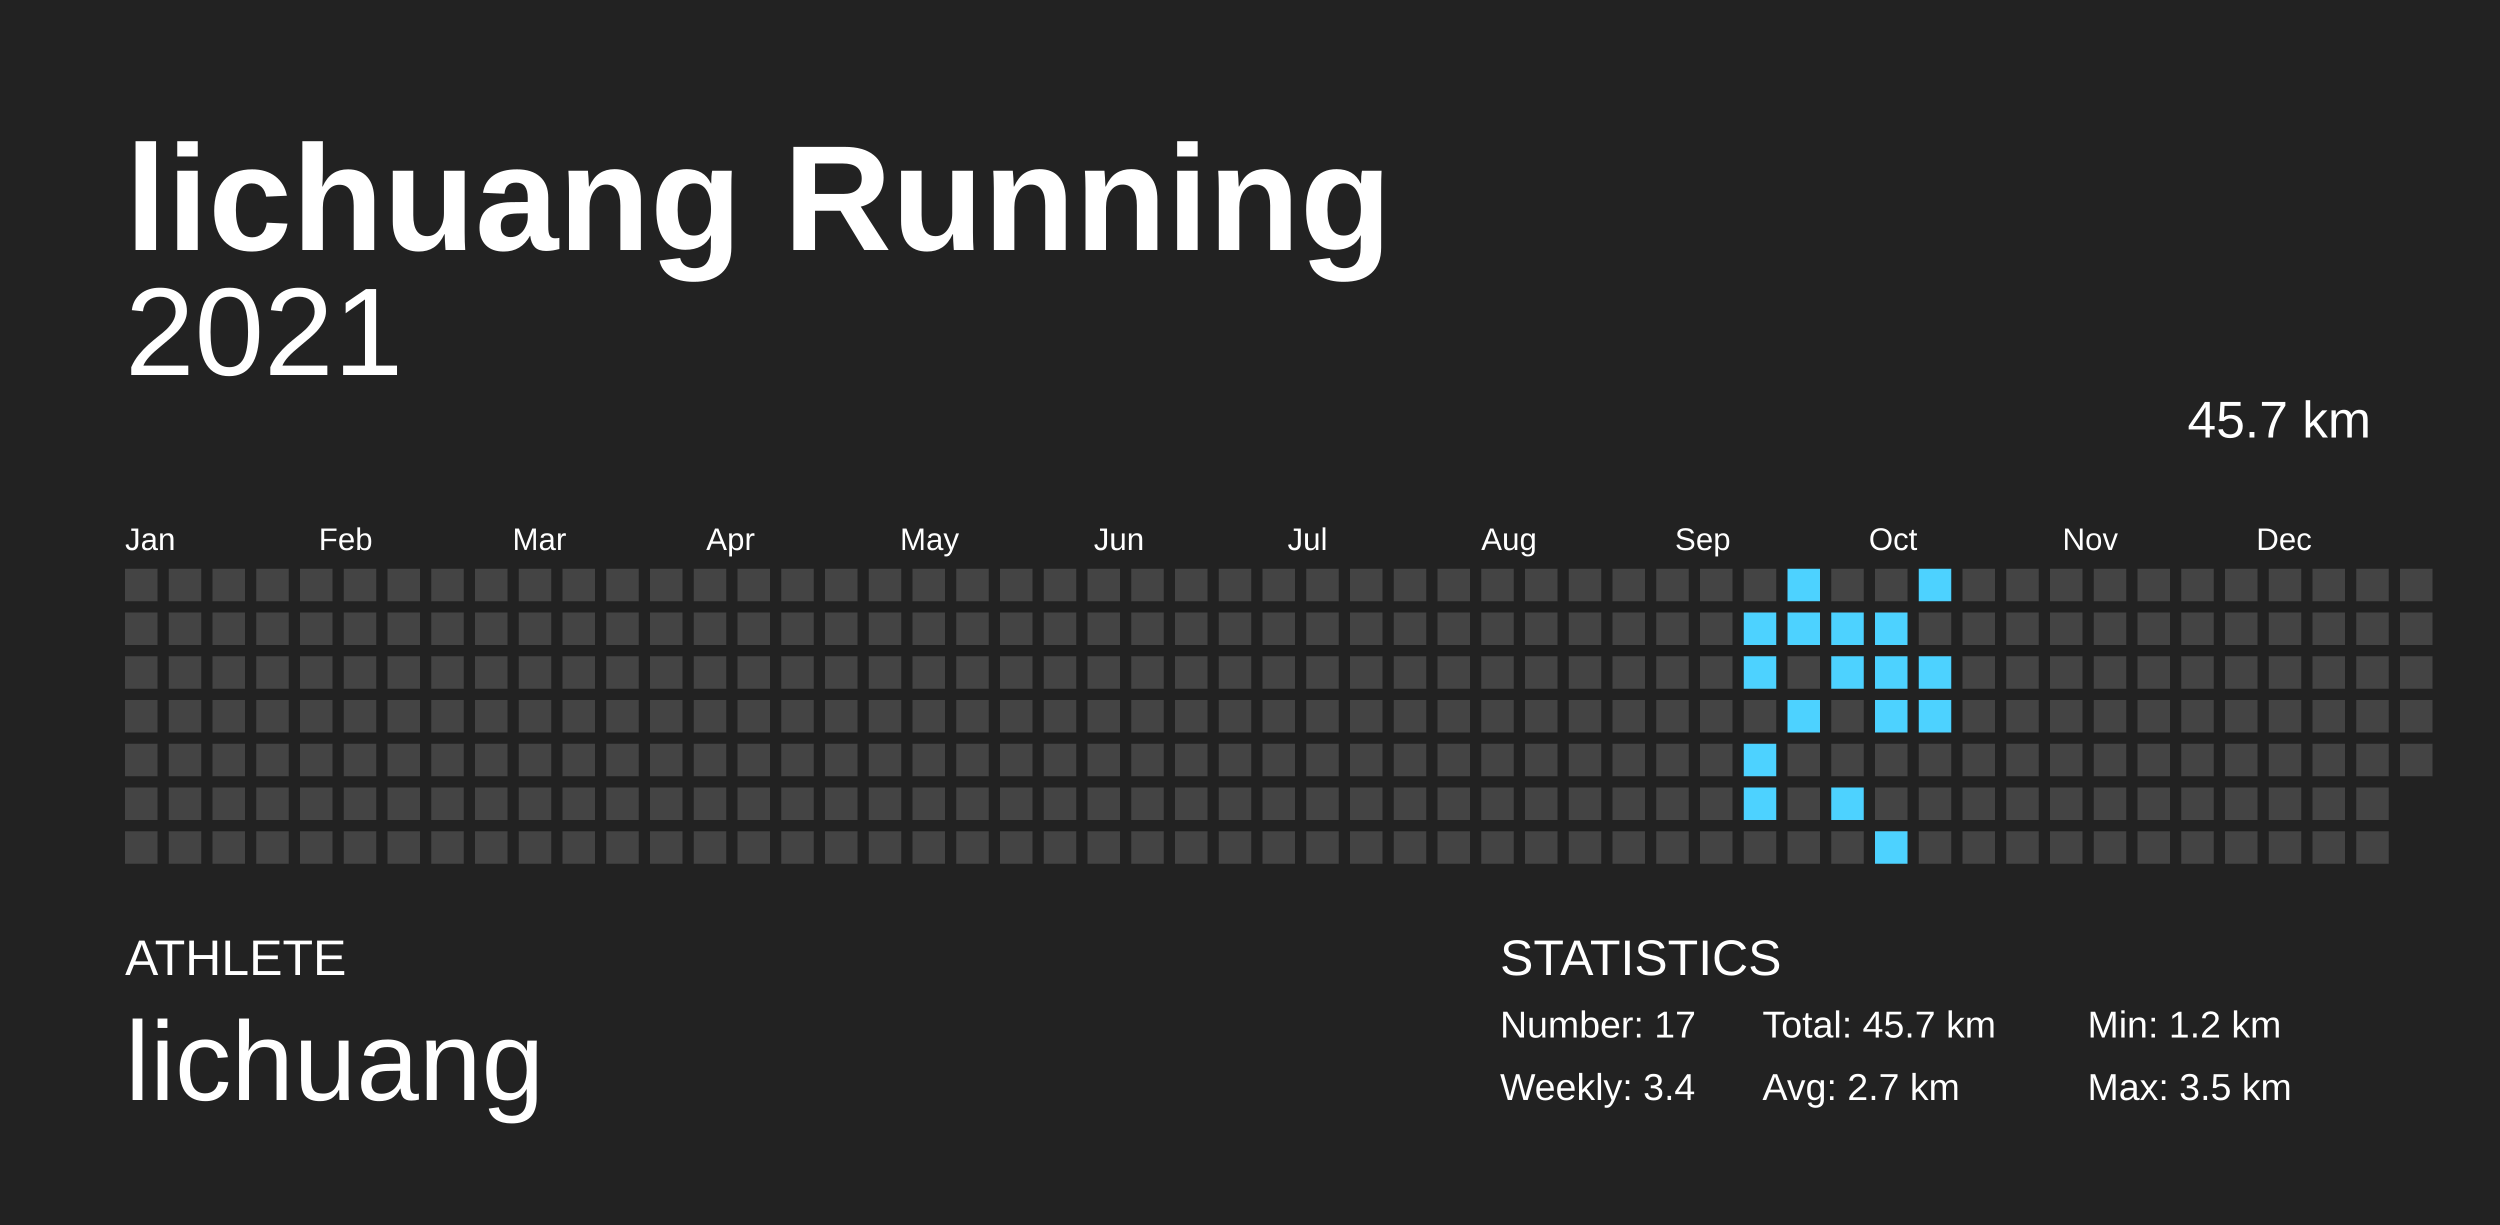
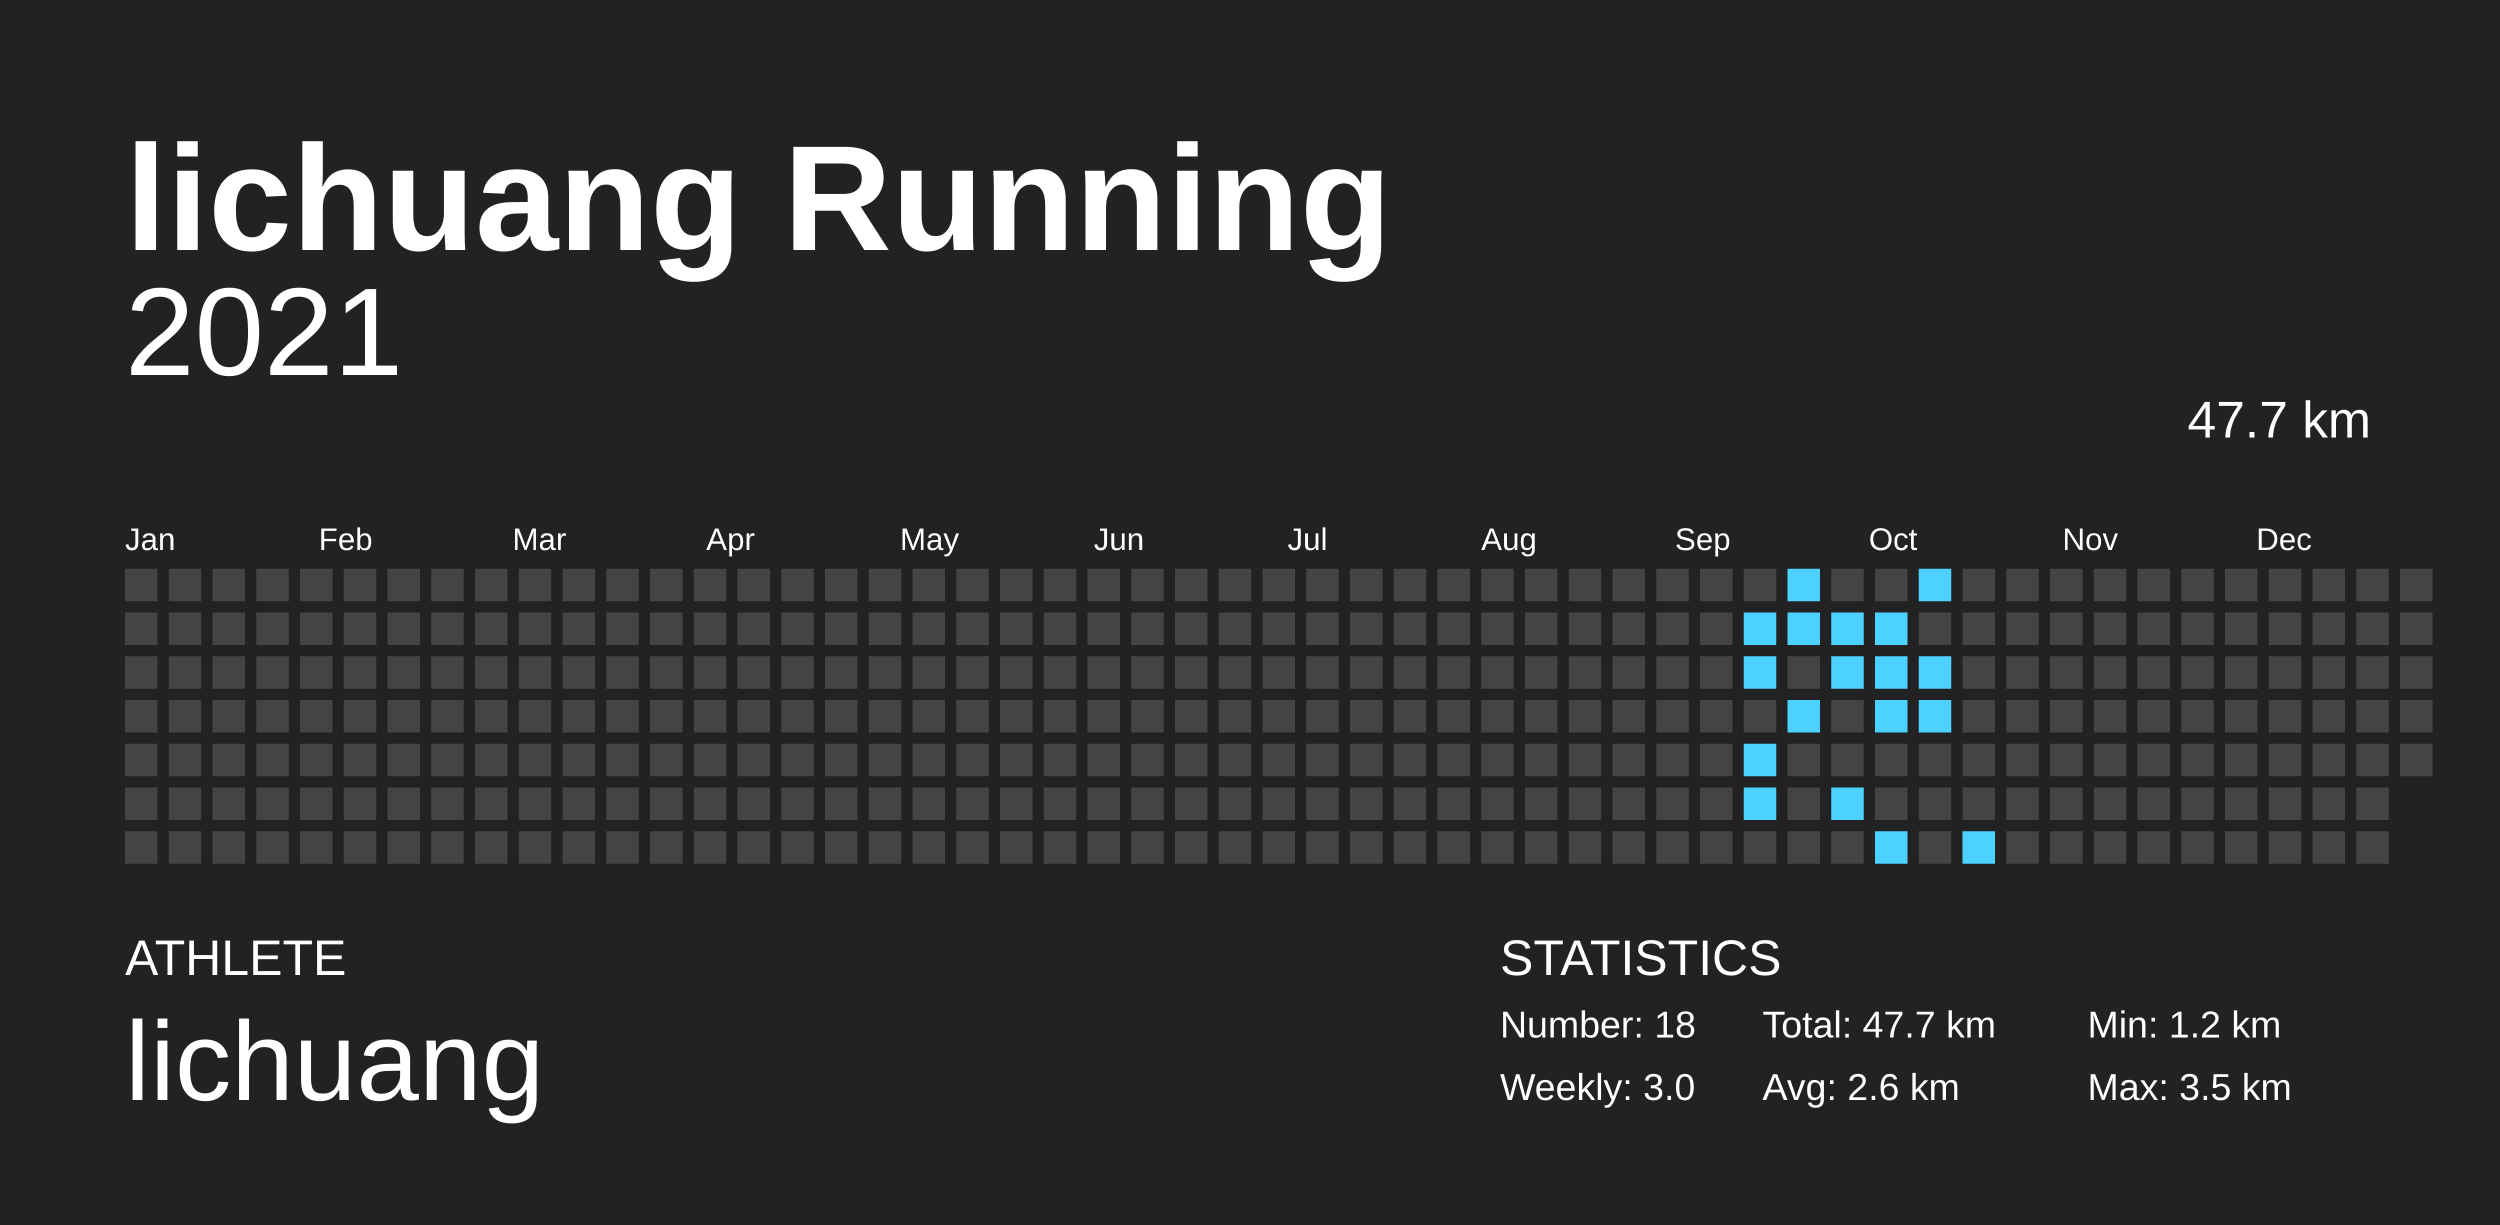
<svg xmlns="http://www.w3.org/2000/svg" baseProfile="full" height="98mm" version="1.1" viewBox="0,0,200,98" width="200mm">
  <defs />
  <rect fill="#222222" height="98" width="200" x="0" y="0" />
  <text fill="#FFFFFF" style="font-size:12px; font-family:Arial; font-weight:bold;" x="10" y="20">lichuang Running</text>
  <text fill="#FFFFFF" style="font-size:4px; font-family:Arial" x="10" y="78">ATHLETE</text>
  <text fill="#FFFFFF" style="font-size:9px; font-family:Arial" x="10" y="88">lichuang</text>
  <text fill="#FFFFFF" style="font-size:4px; font-family:Arial" x="120" y="78">STATISTICS</text>
-   <text fill="#FFFFFF" style="font-size:3px; font-family:Arial" x="120" y="83">Number: 17</text>
-   <text fill="#FFFFFF" style="font-size:3px; font-family:Arial" x="120" y="88">Weekly: 3.4</text>
-   <text fill="#FFFFFF" style="font-size:3px; font-family:Arial" x="141" y="83">Total: 45.7 km</text>
-   <text fill="#FFFFFF" style="font-size:3px; font-family:Arial" x="141" y="88">Avg: 2.7 km</text>
+   <text fill="#FFFFFF" style="font-size:3px; font-family:Arial" x="120" y="83">Number: 18</text>
+   <text fill="#FFFFFF" style="font-size:3px; font-family:Arial" x="120" y="88">Weekly: 3.0</text>
+   <text fill="#FFFFFF" style="font-size:3px; font-family:Arial" x="141" y="83">Total: 47.7 km</text>
+   <text fill="#FFFFFF" style="font-size:3px; font-family:Arial" x="141" y="88">Avg: 2.6 km</text>
  <text fill="#FFFFFF" style="font-size:3px; font-family:Arial" x="167" y="83">Min: 1.2 km</text>
  <text fill="#FFFFFF" style="font-size:3px; font-family:Arial" x="167" y="88">Max: 3.5 km</text>
  <text alignment-baseline="hanging" fill="#FFFFFF" style="font-size:10.0px; font-family:Arial;" x="10" y="30">2021</text>
-   <text alignment-baseline="hanging" fill="#FFFFFF" style="font-size:4.125px; font-family:Arial;" x="175" y="35">45.7 km</text>
+   <text alignment-baseline="hanging" fill="#FFFFFF" style="font-size:4.125px; font-family:Arial;" x="175" y="35">47.7 km</text>
  <text fill="#FFFFFF" style="font-size:2.5px; font-family:Arial" x="10.0" y="44">Jan</text>
  <text fill="#FFFFFF" style="font-size:2.5px; font-family:Arial" x="25.5" y="44">Feb</text>
  <text fill="#FFFFFF" style="font-size:2.5px; font-family:Arial" x="41.0" y="44">Mar</text>
  <text fill="#FFFFFF" style="font-size:2.5px; font-family:Arial" x="56.5" y="44">Apr</text>
  <text fill="#FFFFFF" style="font-size:2.5px; font-family:Arial" x="72.0" y="44">May</text>
  <text fill="#FFFFFF" style="font-size:2.5px; font-family:Arial" x="87.5" y="44">Jun</text>
  <text fill="#FFFFFF" style="font-size:2.5px; font-family:Arial" x="103.0" y="44">Jul</text>
  <text fill="#FFFFFF" style="font-size:2.5px; font-family:Arial" x="118.5" y="44">Aug</text>
  <text fill="#FFFFFF" style="font-size:2.5px; font-family:Arial" x="134.0" y="44">Sep</text>
  <text fill="#FFFFFF" style="font-size:2.5px; font-family:Arial" x="149.5" y="44">Oct</text>
  <text fill="#FFFFFF" style="font-size:2.5px; font-family:Arial" x="165.0" y="44">Nov</text>
  <text fill="#FFFFFF" style="font-size:2.5px; font-family:Arial" x="180.5" y="44">Dec</text>
  <rect fill="#444444" height="2.6" width="2.6" x="10.0" y="45.5" />
  <rect fill="#444444" height="2.6" width="2.6" x="10.0" y="49.0" />
  <rect fill="#444444" height="2.6" width="2.6" x="10.0" y="52.5" />
  <rect fill="#444444" height="2.6" width="2.6" x="10.0" y="56.0" />
  <rect fill="#444444" height="2.6" width="2.6" x="10.0" y="59.5" />
  <rect fill="#444444" height="2.6" width="2.6" x="10.0" y="63.0" />
  <rect fill="#444444" height="2.6" width="2.6" x="10.0" y="66.5" />
  <rect fill="#444444" height="2.6" width="2.6" x="13.5" y="45.5" />
  <rect fill="#444444" height="2.6" width="2.6" x="13.5" y="49.0" />
  <rect fill="#444444" height="2.6" width="2.6" x="13.5" y="52.5" />
  <rect fill="#444444" height="2.6" width="2.6" x="13.5" y="56.0" />
  <rect fill="#444444" height="2.6" width="2.6" x="13.5" y="59.5" />
  <rect fill="#444444" height="2.6" width="2.6" x="13.5" y="63.0" />
  <rect fill="#444444" height="2.6" width="2.6" x="13.5" y="66.5" />
  <rect fill="#444444" height="2.6" width="2.6" x="17.0" y="45.5" />
  <rect fill="#444444" height="2.6" width="2.6" x="17.0" y="49.0" />
  <rect fill="#444444" height="2.6" width="2.6" x="17.0" y="52.5" />
  <rect fill="#444444" height="2.6" width="2.6" x="17.0" y="56.0" />
  <rect fill="#444444" height="2.6" width="2.6" x="17.0" y="59.5" />
  <rect fill="#444444" height="2.6" width="2.6" x="17.0" y="63.0" />
  <rect fill="#444444" height="2.6" width="2.6" x="17.0" y="66.5" />
  <rect fill="#444444" height="2.6" width="2.6" x="20.5" y="45.5" />
  <rect fill="#444444" height="2.6" width="2.6" x="20.5" y="49.0" />
  <rect fill="#444444" height="2.6" width="2.6" x="20.5" y="52.5" />
  <rect fill="#444444" height="2.6" width="2.6" x="20.5" y="56.0" />
  <rect fill="#444444" height="2.6" width="2.6" x="20.5" y="59.5" />
  <rect fill="#444444" height="2.6" width="2.6" x="20.5" y="63.0" />
  <rect fill="#444444" height="2.6" width="2.6" x="20.5" y="66.5" />
  <rect fill="#444444" height="2.6" width="2.6" x="24.0" y="45.5" />
  <rect fill="#444444" height="2.6" width="2.6" x="24.0" y="49.0" />
  <rect fill="#444444" height="2.6" width="2.6" x="24.0" y="52.5" />
  <rect fill="#444444" height="2.6" width="2.6" x="24.0" y="56.0" />
  <rect fill="#444444" height="2.6" width="2.6" x="24.0" y="59.5" />
  <rect fill="#444444" height="2.6" width="2.6" x="24.0" y="63.0" />
  <rect fill="#444444" height="2.6" width="2.6" x="24.0" y="66.5" />
  <rect fill="#444444" height="2.6" width="2.6" x="27.5" y="45.5" />
  <rect fill="#444444" height="2.6" width="2.6" x="27.5" y="49.0" />
  <rect fill="#444444" height="2.6" width="2.6" x="27.5" y="52.5" />
  <rect fill="#444444" height="2.6" width="2.6" x="27.5" y="56.0" />
  <rect fill="#444444" height="2.6" width="2.6" x="27.5" y="59.5" />
  <rect fill="#444444" height="2.6" width="2.6" x="27.5" y="63.0" />
  <rect fill="#444444" height="2.6" width="2.6" x="27.5" y="66.5" />
  <rect fill="#444444" height="2.6" width="2.6" x="31.0" y="45.5" />
  <rect fill="#444444" height="2.6" width="2.6" x="31.0" y="49.0" />
  <rect fill="#444444" height="2.6" width="2.6" x="31.0" y="52.5" />
  <rect fill="#444444" height="2.6" width="2.6" x="31.0" y="56.0" />
  <rect fill="#444444" height="2.6" width="2.6" x="31.0" y="59.5" />
  <rect fill="#444444" height="2.6" width="2.6" x="31.0" y="63.0" />
  <rect fill="#444444" height="2.6" width="2.6" x="31.0" y="66.5" />
  <rect fill="#444444" height="2.6" width="2.6" x="34.5" y="45.5" />
  <rect fill="#444444" height="2.6" width="2.6" x="34.5" y="49.0" />
  <rect fill="#444444" height="2.6" width="2.6" x="34.5" y="52.5" />
  <rect fill="#444444" height="2.6" width="2.6" x="34.5" y="56.0" />
  <rect fill="#444444" height="2.6" width="2.6" x="34.5" y="59.5" />
  <rect fill="#444444" height="2.6" width="2.6" x="34.5" y="63.0" />
  <rect fill="#444444" height="2.6" width="2.6" x="34.5" y="66.5" />
  <rect fill="#444444" height="2.6" width="2.6" x="38.0" y="45.5" />
  <rect fill="#444444" height="2.6" width="2.6" x="38.0" y="49.0" />
  <rect fill="#444444" height="2.6" width="2.6" x="38.0" y="52.5" />
  <rect fill="#444444" height="2.6" width="2.6" x="38.0" y="56.0" />
  <rect fill="#444444" height="2.6" width="2.6" x="38.0" y="59.5" />
  <rect fill="#444444" height="2.6" width="2.6" x="38.0" y="63.0" />
  <rect fill="#444444" height="2.6" width="2.6" x="38.0" y="66.5" />
  <rect fill="#444444" height="2.6" width="2.6" x="41.5" y="45.5" />
  <rect fill="#444444" height="2.6" width="2.6" x="41.5" y="49.0" />
  <rect fill="#444444" height="2.6" width="2.6" x="41.5" y="52.5" />
  <rect fill="#444444" height="2.6" width="2.6" x="41.5" y="56.0" />
  <rect fill="#444444" height="2.6" width="2.6" x="41.5" y="59.5" />
  <rect fill="#444444" height="2.6" width="2.6" x="41.5" y="63.0" />
  <rect fill="#444444" height="2.6" width="2.6" x="41.5" y="66.5" />
  <rect fill="#444444" height="2.6" width="2.6" x="45.0" y="45.5" />
  <rect fill="#444444" height="2.6" width="2.6" x="45.0" y="49.0" />
  <rect fill="#444444" height="2.6" width="2.6" x="45.0" y="52.5" />
  <rect fill="#444444" height="2.6" width="2.6" x="45.0" y="56.0" />
  <rect fill="#444444" height="2.6" width="2.6" x="45.0" y="59.5" />
  <rect fill="#444444" height="2.6" width="2.6" x="45.0" y="63.0" />
  <rect fill="#444444" height="2.6" width="2.6" x="45.0" y="66.5" />
  <rect fill="#444444" height="2.6" width="2.6" x="48.5" y="45.5" />
  <rect fill="#444444" height="2.6" width="2.6" x="48.5" y="49.0" />
  <rect fill="#444444" height="2.6" width="2.6" x="48.5" y="52.5" />
  <rect fill="#444444" height="2.6" width="2.6" x="48.5" y="56.0" />
  <rect fill="#444444" height="2.6" width="2.6" x="48.5" y="59.5" />
  <rect fill="#444444" height="2.6" width="2.6" x="48.5" y="63.0" />
  <rect fill="#444444" height="2.6" width="2.6" x="48.5" y="66.5" />
  <rect fill="#444444" height="2.6" width="2.6" x="52.0" y="45.5" />
  <rect fill="#444444" height="2.6" width="2.6" x="52.0" y="49.0" />
  <rect fill="#444444" height="2.6" width="2.6" x="52.0" y="52.5" />
  <rect fill="#444444" height="2.6" width="2.6" x="52.0" y="56.0" />
  <rect fill="#444444" height="2.6" width="2.6" x="52.0" y="59.5" />
  <rect fill="#444444" height="2.6" width="2.6" x="52.0" y="63.0" />
  <rect fill="#444444" height="2.6" width="2.6" x="52.0" y="66.5" />
  <rect fill="#444444" height="2.6" width="2.6" x="55.5" y="45.5" />
  <rect fill="#444444" height="2.6" width="2.6" x="55.5" y="49.0" />
  <rect fill="#444444" height="2.6" width="2.6" x="55.5" y="52.5" />
  <rect fill="#444444" height="2.6" width="2.6" x="55.5" y="56.0" />
  <rect fill="#444444" height="2.6" width="2.6" x="55.5" y="59.5" />
  <rect fill="#444444" height="2.6" width="2.6" x="55.5" y="63.0" />
  <rect fill="#444444" height="2.6" width="2.6" x="55.5" y="66.5" />
  <rect fill="#444444" height="2.6" width="2.6" x="59.0" y="45.5" />
  <rect fill="#444444" height="2.6" width="2.6" x="59.0" y="49.0" />
  <rect fill="#444444" height="2.6" width="2.6" x="59.0" y="52.5" />
  <rect fill="#444444" height="2.6" width="2.6" x="59.0" y="56.0" />
  <rect fill="#444444" height="2.6" width="2.6" x="59.0" y="59.5" />
  <rect fill="#444444" height="2.6" width="2.6" x="59.0" y="63.0" />
  <rect fill="#444444" height="2.6" width="2.6" x="59.0" y="66.5" />
  <rect fill="#444444" height="2.6" width="2.6" x="62.5" y="45.5" />
  <rect fill="#444444" height="2.6" width="2.6" x="62.5" y="49.0" />
  <rect fill="#444444" height="2.6" width="2.6" x="62.5" y="52.5" />
  <rect fill="#444444" height="2.6" width="2.6" x="62.5" y="56.0" />
  <rect fill="#444444" height="2.6" width="2.6" x="62.5" y="59.5" />
  <rect fill="#444444" height="2.6" width="2.6" x="62.5" y="63.0" />
  <rect fill="#444444" height="2.6" width="2.6" x="62.5" y="66.5" />
  <rect fill="#444444" height="2.6" width="2.6" x="66.0" y="45.5" />
  <rect fill="#444444" height="2.6" width="2.6" x="66.0" y="49.0" />
  <rect fill="#444444" height="2.6" width="2.6" x="66.0" y="52.5" />
  <rect fill="#444444" height="2.6" width="2.6" x="66.0" y="56.0" />
  <rect fill="#444444" height="2.6" width="2.6" x="66.0" y="59.5" />
  <rect fill="#444444" height="2.6" width="2.6" x="66.0" y="63.0" />
  <rect fill="#444444" height="2.6" width="2.6" x="66.0" y="66.5" />
  <rect fill="#444444" height="2.6" width="2.6" x="69.5" y="45.5" />
  <rect fill="#444444" height="2.6" width="2.6" x="69.5" y="49.0" />
  <rect fill="#444444" height="2.6" width="2.6" x="69.5" y="52.5" />
  <rect fill="#444444" height="2.6" width="2.6" x="69.5" y="56.0" />
  <rect fill="#444444" height="2.6" width="2.6" x="69.5" y="59.5" />
  <rect fill="#444444" height="2.6" width="2.6" x="69.5" y="63.0" />
  <rect fill="#444444" height="2.6" width="2.6" x="69.5" y="66.5" />
  <rect fill="#444444" height="2.6" width="2.6" x="73.0" y="45.5" />
  <rect fill="#444444" height="2.6" width="2.6" x="73.0" y="49.0" />
  <rect fill="#444444" height="2.6" width="2.6" x="73.0" y="52.5" />
  <rect fill="#444444" height="2.6" width="2.6" x="73.0" y="56.0" />
  <rect fill="#444444" height="2.6" width="2.6" x="73.0" y="59.5" />
  <rect fill="#444444" height="2.6" width="2.6" x="73.0" y="63.0" />
  <rect fill="#444444" height="2.6" width="2.6" x="73.0" y="66.5" />
  <rect fill="#444444" height="2.6" width="2.6" x="76.5" y="45.5" />
  <rect fill="#444444" height="2.6" width="2.6" x="76.5" y="49.0" />
  <rect fill="#444444" height="2.6" width="2.6" x="76.5" y="52.5" />
  <rect fill="#444444" height="2.6" width="2.6" x="76.5" y="56.0" />
  <rect fill="#444444" height="2.6" width="2.6" x="76.5" y="59.5" />
  <rect fill="#444444" height="2.6" width="2.6" x="76.5" y="63.0" />
  <rect fill="#444444" height="2.6" width="2.6" x="76.5" y="66.5" />
  <rect fill="#444444" height="2.6" width="2.6" x="80.0" y="45.5" />
  <rect fill="#444444" height="2.6" width="2.6" x="80.0" y="49.0" />
  <rect fill="#444444" height="2.6" width="2.6" x="80.0" y="52.5" />
  <rect fill="#444444" height="2.6" width="2.6" x="80.0" y="56.0" />
  <rect fill="#444444" height="2.6" width="2.6" x="80.0" y="59.5" />
  <rect fill="#444444" height="2.6" width="2.6" x="80.0" y="63.0" />
  <rect fill="#444444" height="2.6" width="2.6" x="80.0" y="66.5" />
  <rect fill="#444444" height="2.6" width="2.6" x="83.5" y="45.5" />
  <rect fill="#444444" height="2.6" width="2.6" x="83.5" y="49.0" />
  <rect fill="#444444" height="2.6" width="2.6" x="83.5" y="52.5" />
  <rect fill="#444444" height="2.6" width="2.6" x="83.5" y="56.0" />
  <rect fill="#444444" height="2.6" width="2.6" x="83.5" y="59.5" />
  <rect fill="#444444" height="2.6" width="2.6" x="83.5" y="63.0" />
  <rect fill="#444444" height="2.6" width="2.6" x="83.5" y="66.5" />
  <rect fill="#444444" height="2.6" width="2.6" x="87.0" y="45.5" />
  <rect fill="#444444" height="2.6" width="2.6" x="87.0" y="49.0" />
  <rect fill="#444444" height="2.6" width="2.6" x="87.0" y="52.5" />
  <rect fill="#444444" height="2.6" width="2.6" x="87.0" y="56.0" />
  <rect fill="#444444" height="2.6" width="2.6" x="87.0" y="59.5" />
  <rect fill="#444444" height="2.6" width="2.6" x="87.0" y="63.0" />
  <rect fill="#444444" height="2.6" width="2.6" x="87.0" y="66.5" />
  <rect fill="#444444" height="2.6" width="2.6" x="90.5" y="45.5" />
  <rect fill="#444444" height="2.6" width="2.6" x="90.5" y="49.0" />
  <rect fill="#444444" height="2.6" width="2.6" x="90.5" y="52.5" />
  <rect fill="#444444" height="2.6" width="2.6" x="90.5" y="56.0" />
  <rect fill="#444444" height="2.6" width="2.6" x="90.5" y="59.5" />
  <rect fill="#444444" height="2.6" width="2.6" x="90.5" y="63.0" />
  <rect fill="#444444" height="2.6" width="2.6" x="90.5" y="66.5" />
  <rect fill="#444444" height="2.6" width="2.6" x="94.0" y="45.5" />
  <rect fill="#444444" height="2.6" width="2.6" x="94.0" y="49.0" />
  <rect fill="#444444" height="2.6" width="2.6" x="94.0" y="52.5" />
  <rect fill="#444444" height="2.6" width="2.6" x="94.0" y="56.0" />
  <rect fill="#444444" height="2.6" width="2.6" x="94.0" y="59.5" />
  <rect fill="#444444" height="2.6" width="2.6" x="94.0" y="63.0" />
  <rect fill="#444444" height="2.6" width="2.6" x="94.0" y="66.5" />
  <rect fill="#444444" height="2.6" width="2.6" x="97.5" y="45.5" />
  <rect fill="#444444" height="2.6" width="2.6" x="97.5" y="49.0" />
  <rect fill="#444444" height="2.6" width="2.6" x="97.5" y="52.5" />
  <rect fill="#444444" height="2.6" width="2.6" x="97.5" y="56.0" />
  <rect fill="#444444" height="2.6" width="2.6" x="97.5" y="59.5" />
  <rect fill="#444444" height="2.6" width="2.6" x="97.5" y="63.0" />
  <rect fill="#444444" height="2.6" width="2.6" x="97.5" y="66.5" />
  <rect fill="#444444" height="2.6" width="2.6" x="101.0" y="45.5" />
  <rect fill="#444444" height="2.6" width="2.6" x="101.0" y="49.0" />
  <rect fill="#444444" height="2.6" width="2.6" x="101.0" y="52.5" />
  <rect fill="#444444" height="2.6" width="2.6" x="101.0" y="56.0" />
  <rect fill="#444444" height="2.6" width="2.6" x="101.0" y="59.5" />
  <rect fill="#444444" height="2.6" width="2.6" x="101.0" y="63.0" />
  <rect fill="#444444" height="2.6" width="2.6" x="101.0" y="66.5" />
  <rect fill="#444444" height="2.6" width="2.6" x="104.5" y="45.5" />
  <rect fill="#444444" height="2.6" width="2.6" x="104.5" y="49.0" />
  <rect fill="#444444" height="2.6" width="2.6" x="104.5" y="52.5" />
  <rect fill="#444444" height="2.6" width="2.6" x="104.5" y="56.0" />
  <rect fill="#444444" height="2.6" width="2.6" x="104.5" y="59.5" />
  <rect fill="#444444" height="2.6" width="2.6" x="104.5" y="63.0" />
  <rect fill="#444444" height="2.6" width="2.6" x="104.5" y="66.5" />
  <rect fill="#444444" height="2.6" width="2.6" x="108.0" y="45.5" />
  <rect fill="#444444" height="2.6" width="2.6" x="108.0" y="49.0" />
  <rect fill="#444444" height="2.6" width="2.6" x="108.0" y="52.5" />
  <rect fill="#444444" height="2.6" width="2.6" x="108.0" y="56.0" />
  <rect fill="#444444" height="2.6" width="2.6" x="108.0" y="59.5" />
  <rect fill="#444444" height="2.6" width="2.6" x="108.0" y="63.0" />
  <rect fill="#444444" height="2.6" width="2.6" x="108.0" y="66.5" />
  <rect fill="#444444" height="2.6" width="2.6" x="111.5" y="45.5" />
  <rect fill="#444444" height="2.6" width="2.6" x="111.5" y="49.0" />
  <rect fill="#444444" height="2.6" width="2.6" x="111.5" y="52.5" />
  <rect fill="#444444" height="2.6" width="2.6" x="111.5" y="56.0" />
  <rect fill="#444444" height="2.6" width="2.6" x="111.5" y="59.5" />
  <rect fill="#444444" height="2.6" width="2.6" x="111.5" y="63.0" />
  <rect fill="#444444" height="2.6" width="2.6" x="111.5" y="66.5" />
  <rect fill="#444444" height="2.6" width="2.6" x="115.0" y="45.5" />
  <rect fill="#444444" height="2.6" width="2.6" x="115.0" y="49.0" />
  <rect fill="#444444" height="2.6" width="2.6" x="115.0" y="52.5" />
  <rect fill="#444444" height="2.6" width="2.6" x="115.0" y="56.0" />
  <rect fill="#444444" height="2.6" width="2.6" x="115.0" y="59.5" />
  <rect fill="#444444" height="2.6" width="2.6" x="115.0" y="63.0" />
  <rect fill="#444444" height="2.6" width="2.6" x="115.0" y="66.5" />
  <rect fill="#444444" height="2.6" width="2.6" x="118.5" y="45.5" />
  <rect fill="#444444" height="2.6" width="2.6" x="118.5" y="49.0" />
  <rect fill="#444444" height="2.6" width="2.6" x="118.5" y="52.5" />
  <rect fill="#444444" height="2.6" width="2.6" x="118.5" y="56.0" />
  <rect fill="#444444" height="2.6" width="2.6" x="118.5" y="59.5" />
  <rect fill="#444444" height="2.6" width="2.6" x="118.5" y="63.0" />
  <rect fill="#444444" height="2.6" width="2.6" x="118.5" y="66.5" />
  <rect fill="#444444" height="2.6" width="2.6" x="122.0" y="45.5" />
  <rect fill="#444444" height="2.6" width="2.6" x="122.0" y="49.0" />
  <rect fill="#444444" height="2.6" width="2.6" x="122.0" y="52.5" />
  <rect fill="#444444" height="2.6" width="2.6" x="122.0" y="56.0" />
  <rect fill="#444444" height="2.6" width="2.6" x="122.0" y="59.5" />
  <rect fill="#444444" height="2.6" width="2.6" x="122.0" y="63.0" />
  <rect fill="#444444" height="2.6" width="2.6" x="122.0" y="66.5" />
  <rect fill="#444444" height="2.6" width="2.6" x="125.5" y="45.5" />
  <rect fill="#444444" height="2.6" width="2.6" x="125.5" y="49.0" />
  <rect fill="#444444" height="2.6" width="2.6" x="125.5" y="52.5" />
  <rect fill="#444444" height="2.6" width="2.6" x="125.5" y="56.0" />
  <rect fill="#444444" height="2.6" width="2.6" x="125.5" y="59.5" />
  <rect fill="#444444" height="2.6" width="2.6" x="125.5" y="63.0" />
  <rect fill="#444444" height="2.6" width="2.6" x="125.5" y="66.5" />
  <rect fill="#444444" height="2.6" width="2.6" x="129.0" y="45.5" />
  <rect fill="#444444" height="2.6" width="2.6" x="129.0" y="49.0" />
  <rect fill="#444444" height="2.6" width="2.6" x="129.0" y="52.5" />
  <rect fill="#444444" height="2.6" width="2.6" x="129.0" y="56.0" />
  <rect fill="#444444" height="2.6" width="2.6" x="129.0" y="59.5" />
  <rect fill="#444444" height="2.6" width="2.6" x="129.0" y="63.0" />
  <rect fill="#444444" height="2.6" width="2.6" x="129.0" y="66.5" />
  <rect fill="#444444" height="2.6" width="2.6" x="132.5" y="45.5" />
  <rect fill="#444444" height="2.6" width="2.6" x="132.5" y="49.0" />
  <rect fill="#444444" height="2.6" width="2.6" x="132.5" y="52.5" />
  <rect fill="#444444" height="2.6" width="2.6" x="132.5" y="56.0" />
  <rect fill="#444444" height="2.6" width="2.6" x="132.5" y="59.5" />
  <rect fill="#444444" height="2.6" width="2.6" x="132.5" y="63.0" />
  <rect fill="#444444" height="2.6" width="2.6" x="132.5" y="66.5" />
  <rect fill="#444444" height="2.6" width="2.6" x="136.0" y="45.5" />
  <rect fill="#444444" height="2.6" width="2.6" x="136.0" y="49.0" />
  <rect fill="#444444" height="2.6" width="2.6" x="136.0" y="52.5" />
  <rect fill="#444444" height="2.6" width="2.6" x="136.0" y="56.0" />
  <rect fill="#444444" height="2.6" width="2.6" x="136.0" y="59.5" />
  <rect fill="#444444" height="2.6" width="2.6" x="136.0" y="63.0" />
  <rect fill="#444444" height="2.6" width="2.6" x="136.0" y="66.5" />
  <rect fill="#444444" height="2.6" width="2.6" x="139.5" y="45.5" />
  <rect fill="#4dd2ff" height="2.6" width="2.6" x="139.5" y="49.0" />
  <rect fill="#4dd2ff" height="2.6" width="2.6" x="139.5" y="52.5" />
  <rect fill="#444444" height="2.6" width="2.6" x="139.5" y="56.0" />
  <rect fill="#4dd2ff" height="2.6" width="2.6" x="139.5" y="59.5" />
  <rect fill="#4dd2ff" height="2.6" width="2.6" x="139.5" y="63.0" />
  <rect fill="#444444" height="2.6" width="2.6" x="139.5" y="66.5" />
  <rect fill="#4dd2ff" height="2.6" width="2.6" x="143.0" y="45.5" />
  <rect fill="#4dd2ff" height="2.6" width="2.6" x="143.0" y="49.0" />
  <rect fill="#444444" height="2.6" width="2.6" x="143.0" y="52.5" />
  <rect fill="#4dd2ff" height="2.6" width="2.6" x="143.0" y="56.0" />
  <rect fill="#444444" height="2.6" width="2.6" x="143.0" y="59.5" />
  <rect fill="#444444" height="2.6" width="2.6" x="143.0" y="63.0" />
  <rect fill="#444444" height="2.6" width="2.6" x="143.0" y="66.5" />
  <rect fill="#444444" height="2.6" width="2.6" x="146.5" y="45.5" />
  <rect fill="#4dd2ff" height="2.6" width="2.6" x="146.5" y="49.0" />
  <rect fill="#4dd2ff" height="2.6" width="2.6" x="146.5" y="52.5" />
  <rect fill="#444444" height="2.6" width="2.6" x="146.5" y="56.0" />
  <rect fill="#444444" height="2.6" width="2.6" x="146.5" y="59.5" />
  <rect fill="#4dd2ff" height="2.6" width="2.6" x="146.5" y="63.0" />
  <rect fill="#444444" height="2.6" width="2.6" x="146.5" y="66.5" />
  <rect fill="#444444" height="2.6" width="2.6" x="150.0" y="45.5" />
  <rect fill="#4dd2ff" height="2.6" width="2.6" x="150.0" y="49.0" />
  <rect fill="#4dd2ff" height="2.6" width="2.6" x="150.0" y="52.5" />
  <rect fill="#4dd2ff" height="2.6" width="2.6" x="150.0" y="56.0" />
  <rect fill="#444444" height="2.6" width="2.6" x="150.0" y="59.5" />
  <rect fill="#444444" height="2.6" width="2.6" x="150.0" y="63.0" />
  <rect fill="#4dd2ff" height="2.6" width="2.6" x="150.0" y="66.5" />
  <rect fill="#4dd2ff" height="2.6" width="2.6" x="153.5" y="45.5" />
  <rect fill="#444444" height="2.6" width="2.6" x="153.5" y="49.0" />
  <rect fill="#4dd2ff" height="2.6" width="2.6" x="153.5" y="52.5" />
  <rect fill="#4dd2ff" height="2.6" width="2.6" x="153.5" y="56.0" />
  <rect fill="#444444" height="2.6" width="2.6" x="153.5" y="59.5" />
  <rect fill="#444444" height="2.6" width="2.6" x="153.5" y="63.0" />
  <rect fill="#444444" height="2.6" width="2.6" x="153.5" y="66.5" />
  <rect fill="#444444" height="2.6" width="2.6" x="157.0" y="45.5" />
  <rect fill="#444444" height="2.6" width="2.6" x="157.0" y="49.0" />
  <rect fill="#444444" height="2.6" width="2.6" x="157.0" y="52.5" />
  <rect fill="#444444" height="2.6" width="2.6" x="157.0" y="56.0" />
  <rect fill="#444444" height="2.6" width="2.6" x="157.0" y="59.5" />
  <rect fill="#444444" height="2.6" width="2.6" x="157.0" y="63.0" />
-   <rect fill="#444444" height="2.6" width="2.6" x="157.0" y="66.5" />
+   <rect fill="#4dd2ff" height="2.6" width="2.6" x="157.0" y="66.5" />
  <rect fill="#444444" height="2.6" width="2.6" x="160.5" y="45.5" />
  <rect fill="#444444" height="2.6" width="2.6" x="160.5" y="49.0" />
  <rect fill="#444444" height="2.6" width="2.6" x="160.5" y="52.5" />
  <rect fill="#444444" height="2.6" width="2.6" x="160.5" y="56.0" />
  <rect fill="#444444" height="2.6" width="2.6" x="160.5" y="59.5" />
  <rect fill="#444444" height="2.6" width="2.6" x="160.5" y="63.0" />
  <rect fill="#444444" height="2.6" width="2.6" x="160.5" y="66.5" />
  <rect fill="#444444" height="2.6" width="2.6" x="164.0" y="45.5" />
  <rect fill="#444444" height="2.6" width="2.6" x="164.0" y="49.0" />
  <rect fill="#444444" height="2.6" width="2.6" x="164.0" y="52.5" />
  <rect fill="#444444" height="2.6" width="2.6" x="164.0" y="56.0" />
  <rect fill="#444444" height="2.6" width="2.6" x="164.0" y="59.5" />
  <rect fill="#444444" height="2.6" width="2.6" x="164.0" y="63.0" />
  <rect fill="#444444" height="2.6" width="2.6" x="164.0" y="66.5" />
  <rect fill="#444444" height="2.6" width="2.6" x="167.5" y="45.5" />
  <rect fill="#444444" height="2.6" width="2.6" x="167.5" y="49.0" />
  <rect fill="#444444" height="2.6" width="2.6" x="167.5" y="52.5" />
  <rect fill="#444444" height="2.6" width="2.6" x="167.5" y="56.0" />
  <rect fill="#444444" height="2.6" width="2.6" x="167.5" y="59.5" />
  <rect fill="#444444" height="2.6" width="2.6" x="167.5" y="63.0" />
  <rect fill="#444444" height="2.6" width="2.6" x="167.5" y="66.5" />
  <rect fill="#444444" height="2.6" width="2.6" x="171.0" y="45.5" />
  <rect fill="#444444" height="2.6" width="2.6" x="171.0" y="49.0" />
  <rect fill="#444444" height="2.6" width="2.6" x="171.0" y="52.5" />
  <rect fill="#444444" height="2.6" width="2.6" x="171.0" y="56.0" />
  <rect fill="#444444" height="2.6" width="2.6" x="171.0" y="59.5" />
  <rect fill="#444444" height="2.6" width="2.6" x="171.0" y="63.0" />
  <rect fill="#444444" height="2.6" width="2.6" x="171.0" y="66.5" />
  <rect fill="#444444" height="2.6" width="2.6" x="174.5" y="45.5" />
  <rect fill="#444444" height="2.6" width="2.6" x="174.5" y="49.0" />
  <rect fill="#444444" height="2.6" width="2.6" x="174.5" y="52.5" />
  <rect fill="#444444" height="2.6" width="2.6" x="174.5" y="56.0" />
  <rect fill="#444444" height="2.6" width="2.6" x="174.5" y="59.5" />
  <rect fill="#444444" height="2.6" width="2.6" x="174.5" y="63.0" />
  <rect fill="#444444" height="2.6" width="2.6" x="174.5" y="66.5" />
  <rect fill="#444444" height="2.6" width="2.6" x="178.0" y="45.5" />
  <rect fill="#444444" height="2.6" width="2.6" x="178.0" y="49.0" />
  <rect fill="#444444" height="2.6" width="2.6" x="178.0" y="52.5" />
  <rect fill="#444444" height="2.6" width="2.6" x="178.0" y="56.0" />
  <rect fill="#444444" height="2.6" width="2.6" x="178.0" y="59.5" />
  <rect fill="#444444" height="2.6" width="2.6" x="178.0" y="63.0" />
  <rect fill="#444444" height="2.6" width="2.6" x="178.0" y="66.5" />
  <rect fill="#444444" height="2.6" width="2.6" x="181.5" y="45.5" />
  <rect fill="#444444" height="2.6" width="2.6" x="181.5" y="49.0" />
  <rect fill="#444444" height="2.6" width="2.6" x="181.5" y="52.5" />
  <rect fill="#444444" height="2.6" width="2.6" x="181.5" y="56.0" />
  <rect fill="#444444" height="2.6" width="2.6" x="181.5" y="59.5" />
  <rect fill="#444444" height="2.6" width="2.6" x="181.5" y="63.0" />
  <rect fill="#444444" height="2.6" width="2.6" x="181.5" y="66.5" />
  <rect fill="#444444" height="2.6" width="2.6" x="185.0" y="45.5" />
  <rect fill="#444444" height="2.6" width="2.6" x="185.0" y="49.0" />
  <rect fill="#444444" height="2.6" width="2.6" x="185.0" y="52.5" />
  <rect fill="#444444" height="2.6" width="2.6" x="185.0" y="56.0" />
  <rect fill="#444444" height="2.6" width="2.6" x="185.0" y="59.5" />
  <rect fill="#444444" height="2.6" width="2.6" x="185.0" y="63.0" />
  <rect fill="#444444" height="2.6" width="2.6" x="185.0" y="66.5" />
  <rect fill="#444444" height="2.6" width="2.6" x="188.5" y="45.5" />
  <rect fill="#444444" height="2.6" width="2.6" x="188.5" y="49.0" />
  <rect fill="#444444" height="2.6" width="2.6" x="188.5" y="52.5" />
  <rect fill="#444444" height="2.6" width="2.6" x="188.5" y="56.0" />
  <rect fill="#444444" height="2.6" width="2.6" x="188.5" y="59.5" />
  <rect fill="#444444" height="2.6" width="2.6" x="188.5" y="63.0" />
  <rect fill="#444444" height="2.6" width="2.6" x="188.5" y="66.5" />
  <rect fill="#444444" height="2.6" width="2.6" x="192.0" y="45.5" />
  <rect fill="#444444" height="2.6" width="2.6" x="192.0" y="49.0" />
  <rect fill="#444444" height="2.6" width="2.6" x="192.0" y="52.5" />
  <rect fill="#444444" height="2.6" width="2.6" x="192.0" y="56.0" />
  <rect fill="#444444" height="2.6" width="2.6" x="192.0" y="59.5" />
</svg>
